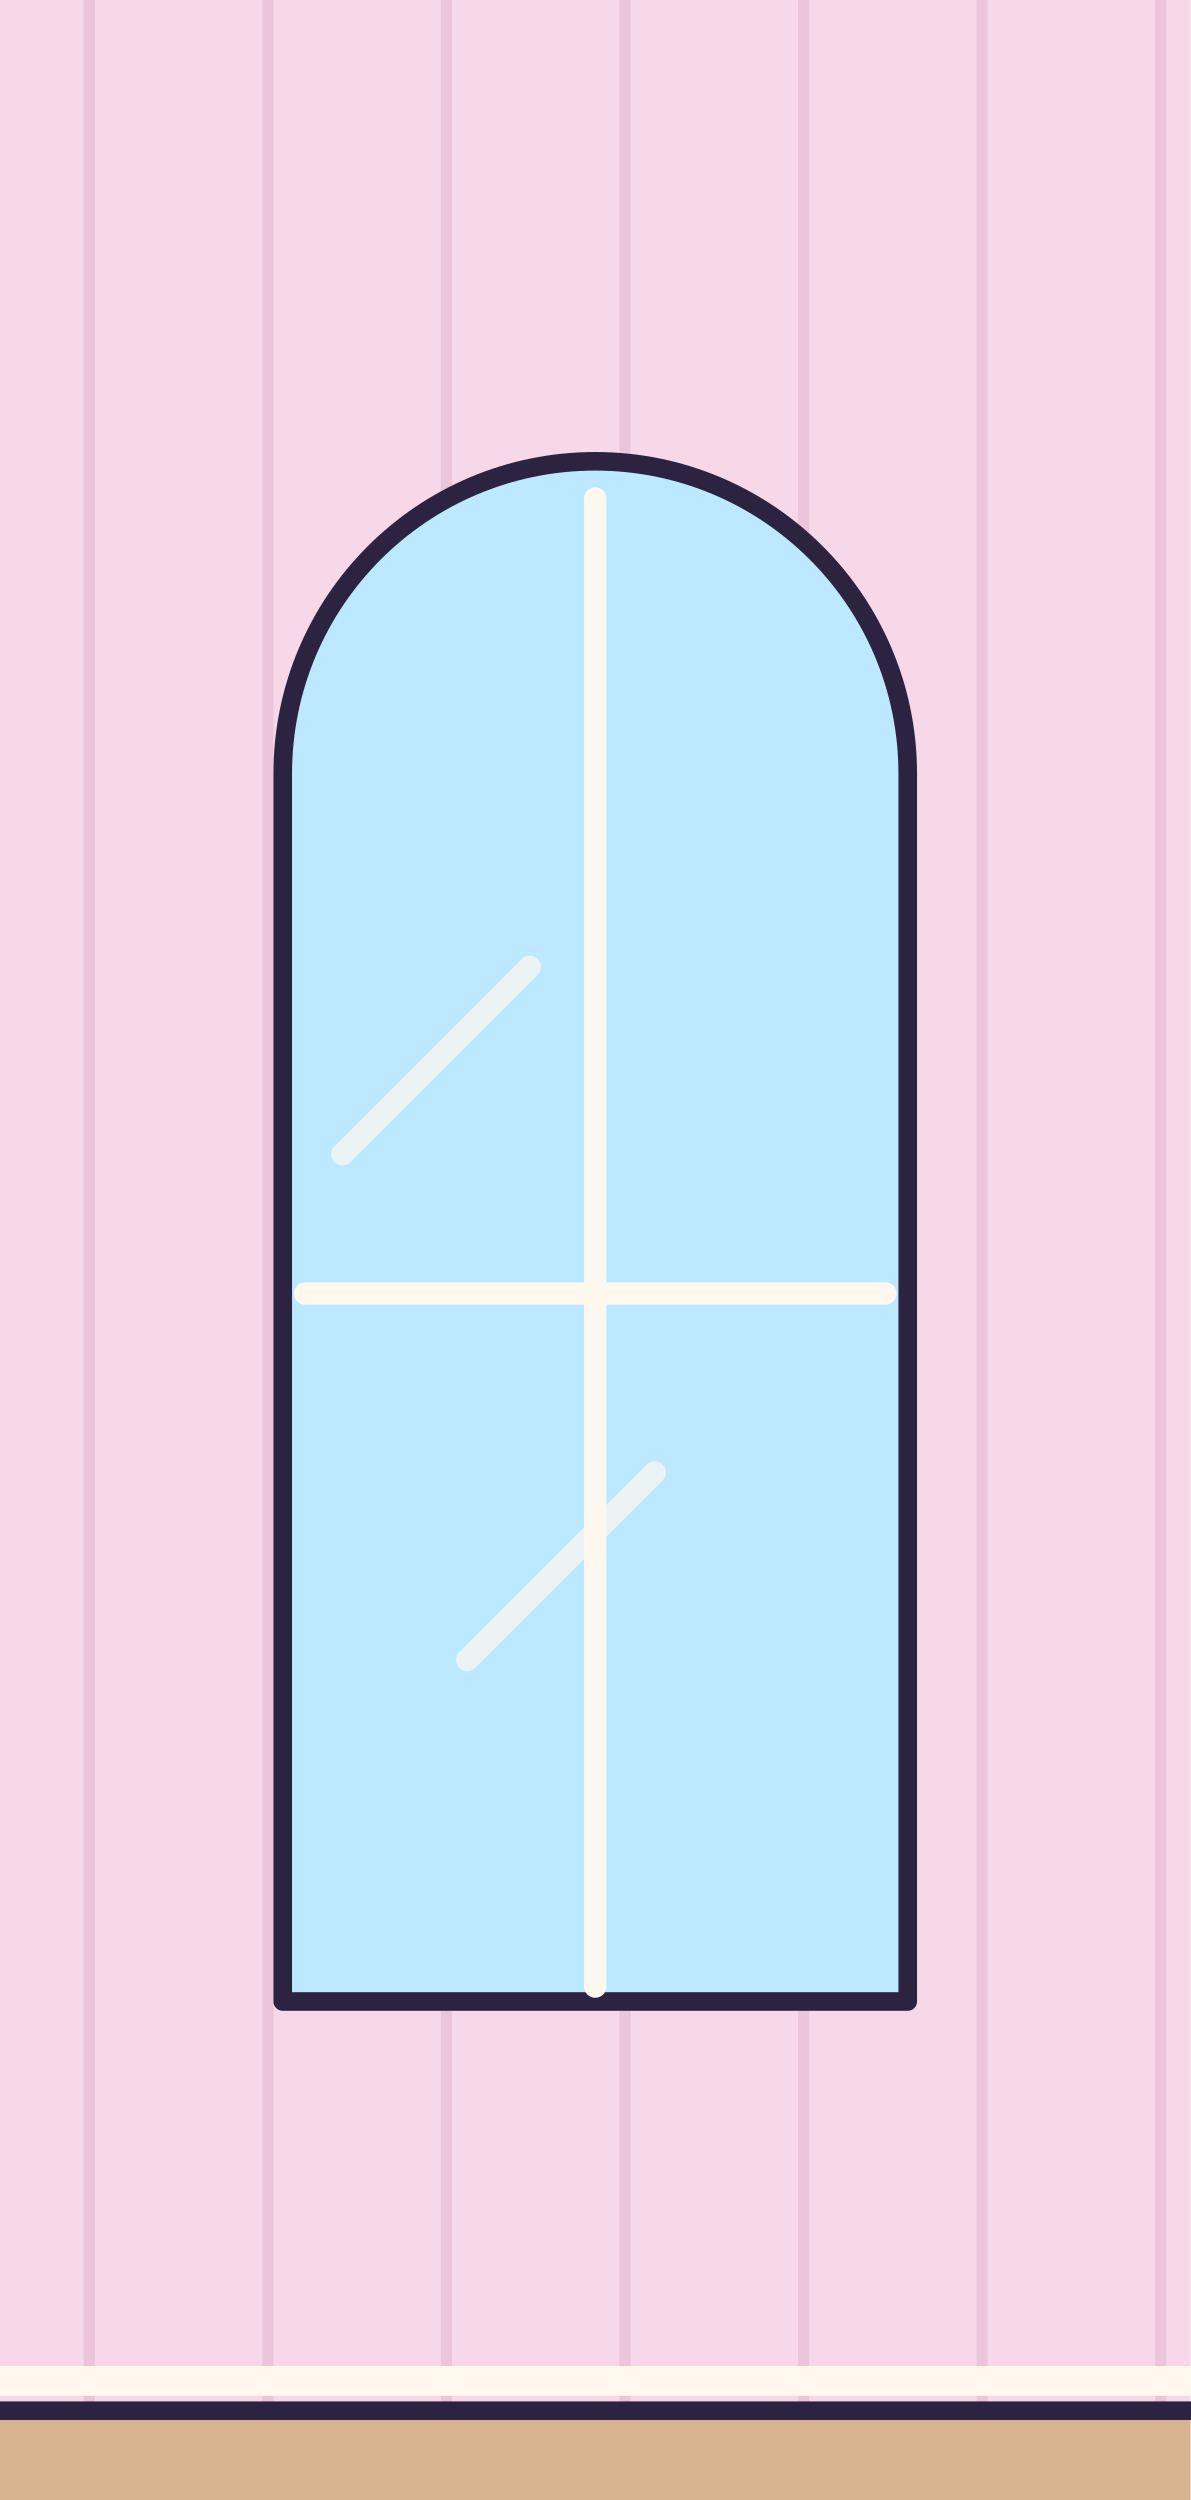
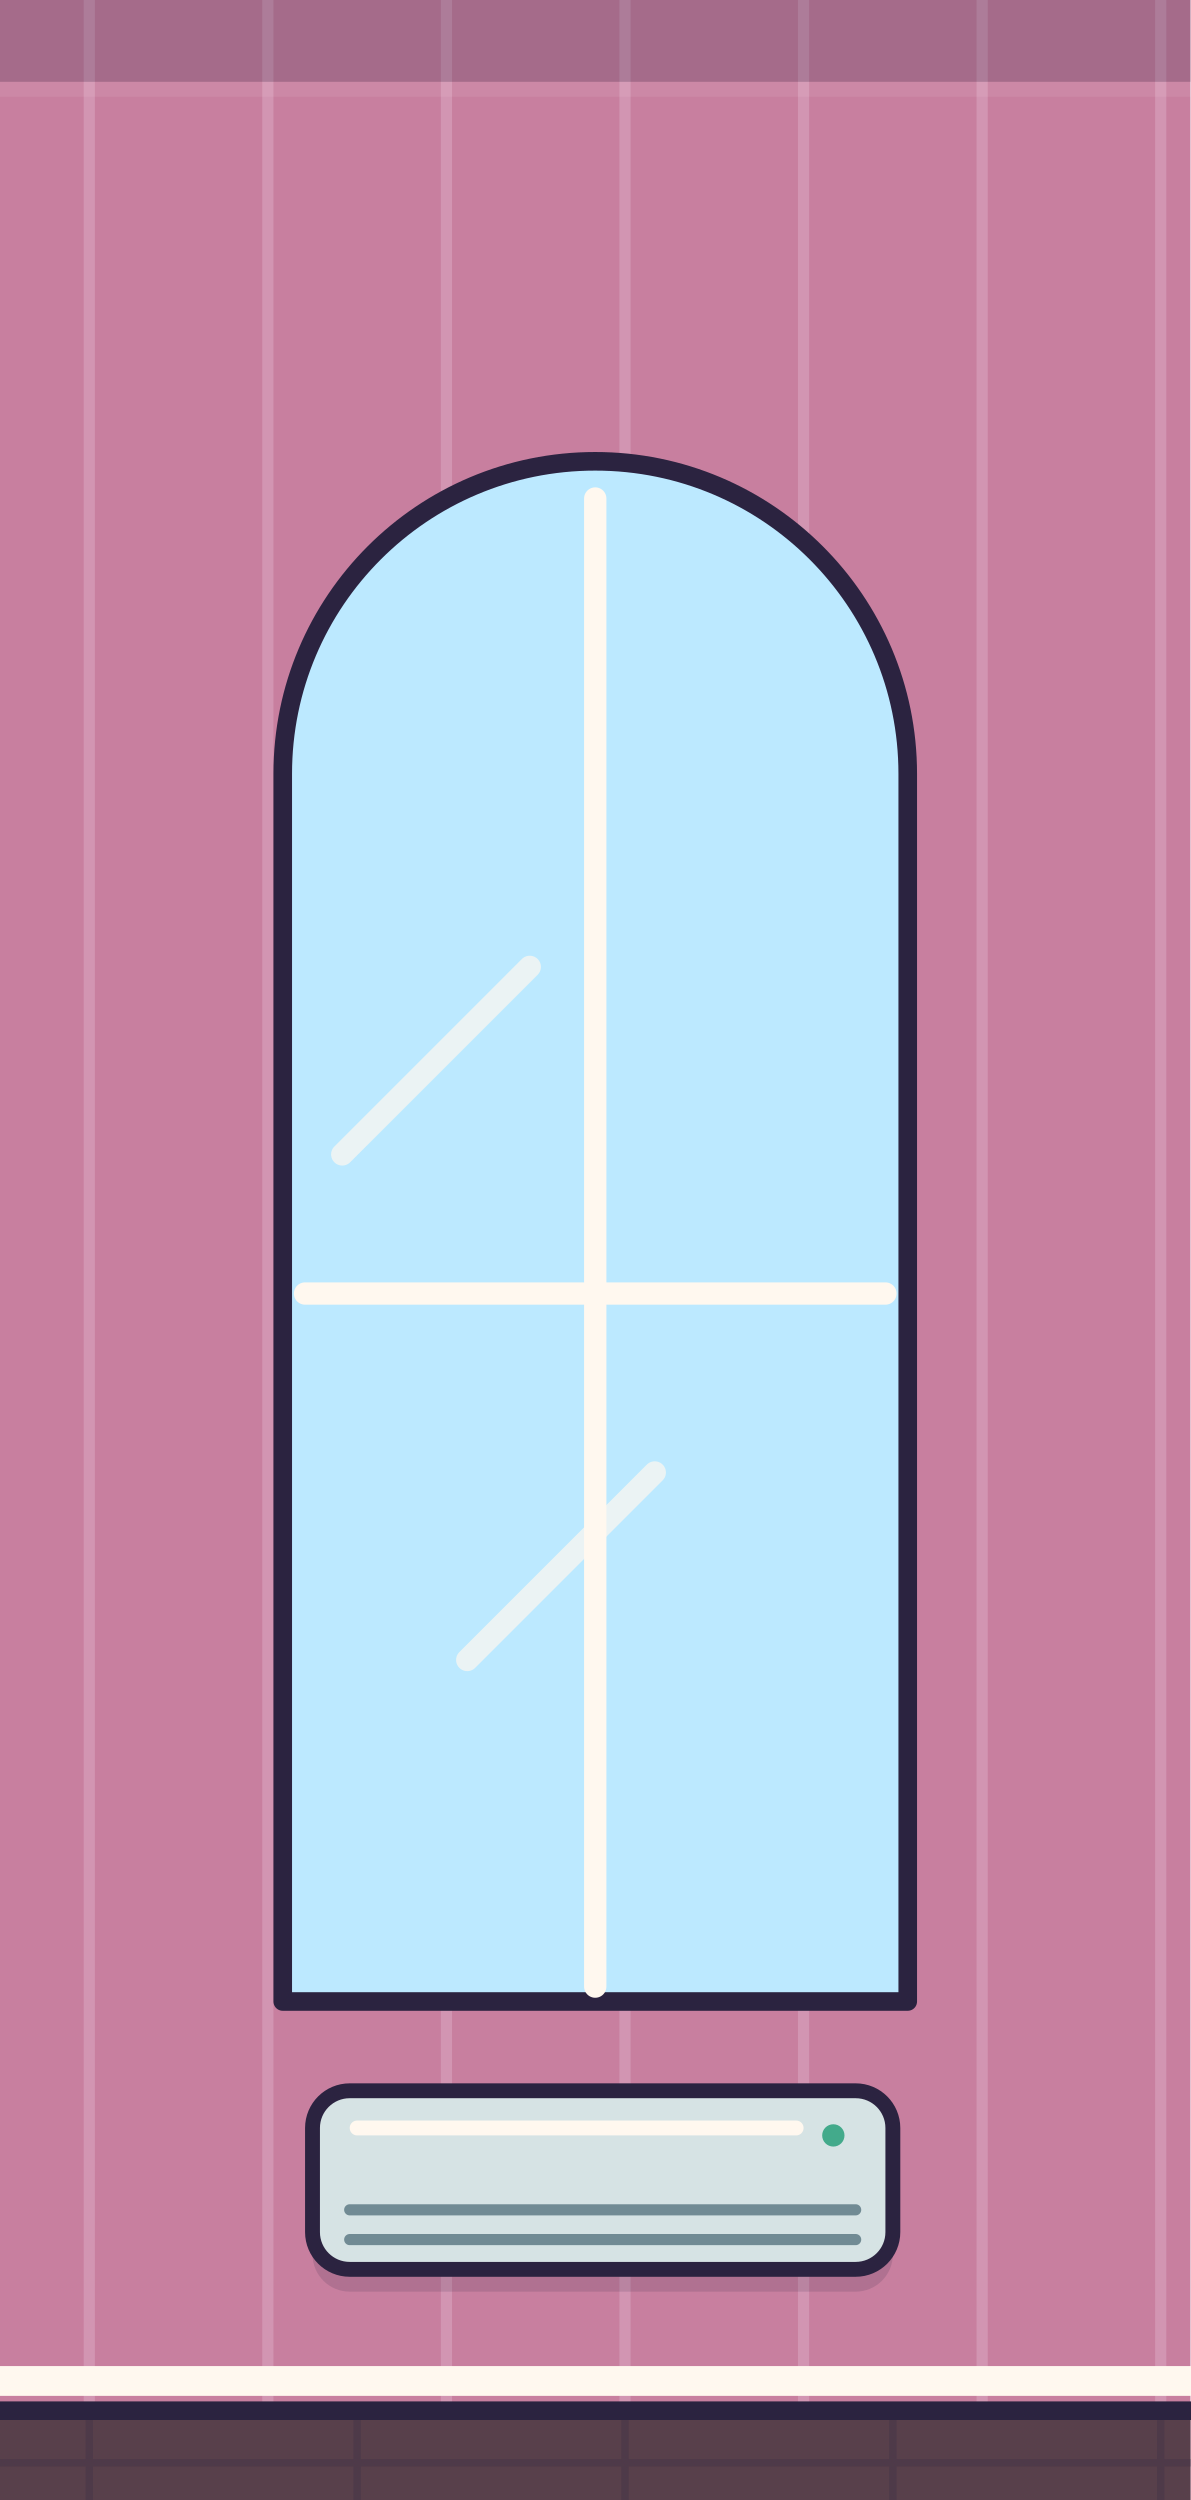
<svg xmlns="http://www.w3.org/2000/svg" width="160" height="336" viewBox="0 0 160 336">
  <g stroke="#2b2340" stroke-width="2.5" stroke-linecap="round" stroke-linejoin="round">
-     <path d="M0 0h160v336H0Z" fill="#f6d8e8" stroke="none" />
+     <path d="M0 0h160v336H0Z" fill="#c87f9f" stroke="none" />
    <g fill="none" stroke="#deafc9" opacity=".45" stroke-width="1.5">
      <path d="M12 0v324" />
      <path d="M36 0v324" />
      <path d="M60 0v324" />
      <path d="M84 0v324" />
      <path d="M108 0v324" />
      <path d="M132 0v324" />
      <path d="M156 0v324" />
    </g>
+     <g>
+       <path d="M0 0h160v11H0Z" fill="#2b2340" opacity=".22" stroke="none" />
+       <path d="M0 12h160" stroke="#fff8ef" opacity=".08" stroke-width="2" fill="none" />
+       <rect x="42" y="284" width="78" height="24" rx="5" fill="#2b2340" stroke="none" opacity=".15" />
+       <rect x="42" y="281" width="78" height="24" rx="5" fill="#d6e3e4" stroke="#2b2340" stroke-width="2" />
+       <path d="M47 297h68m-68 4h68" stroke="#718b94" fill="none" stroke-width="1.5" />
+       <path d="M48 286h59" stroke="#fff8ef" fill="none" stroke-width="2" />
+       <circle cx="112" cy="287" r="1.5" fill="#43aa8b" stroke="none" />
+     </g>
    <path d="M38 269V104.0a42.0 42.0 0 0 1 84 0v165.0Z" fill="#bce9ff" />
    <path d="M80.0 67v200m-39.0 -93.15h78" fill="none" stroke="#fff8ef" stroke-width="3" />
    <path d="m46 155.15 25.2 -25.2m-8.4 93.15 25.2 -25.2" fill="none" stroke="#fff8ef" opacity=".7" stroke-width="3" />
-     <path d="M0 324h160v12H0Z" fill="#d8b38f" stroke="none" />
+     <path d="M0 324h160v12H0Z" fill="#58404b" stroke="none" />
    <path d="M0 324h160" stroke="#2b2340" fill="none" />
+     <g>
+       <g stroke="#2b2340" stroke-width="1" opacity=".22" fill="none">
+         <path d="M0 331h160" />
+         <path d="M12 324v12" />
+         <path d="M48 324v12" />
+         <path d="M84 324v12" />
+         <path d="M120 324v12" />
+         <path d="M156 324v12" />
+       </g>
+     </g>
    <path d="M0 320h160" stroke="#fff8ef" fill="none" stroke-width="4" />
  </g>
</svg>
